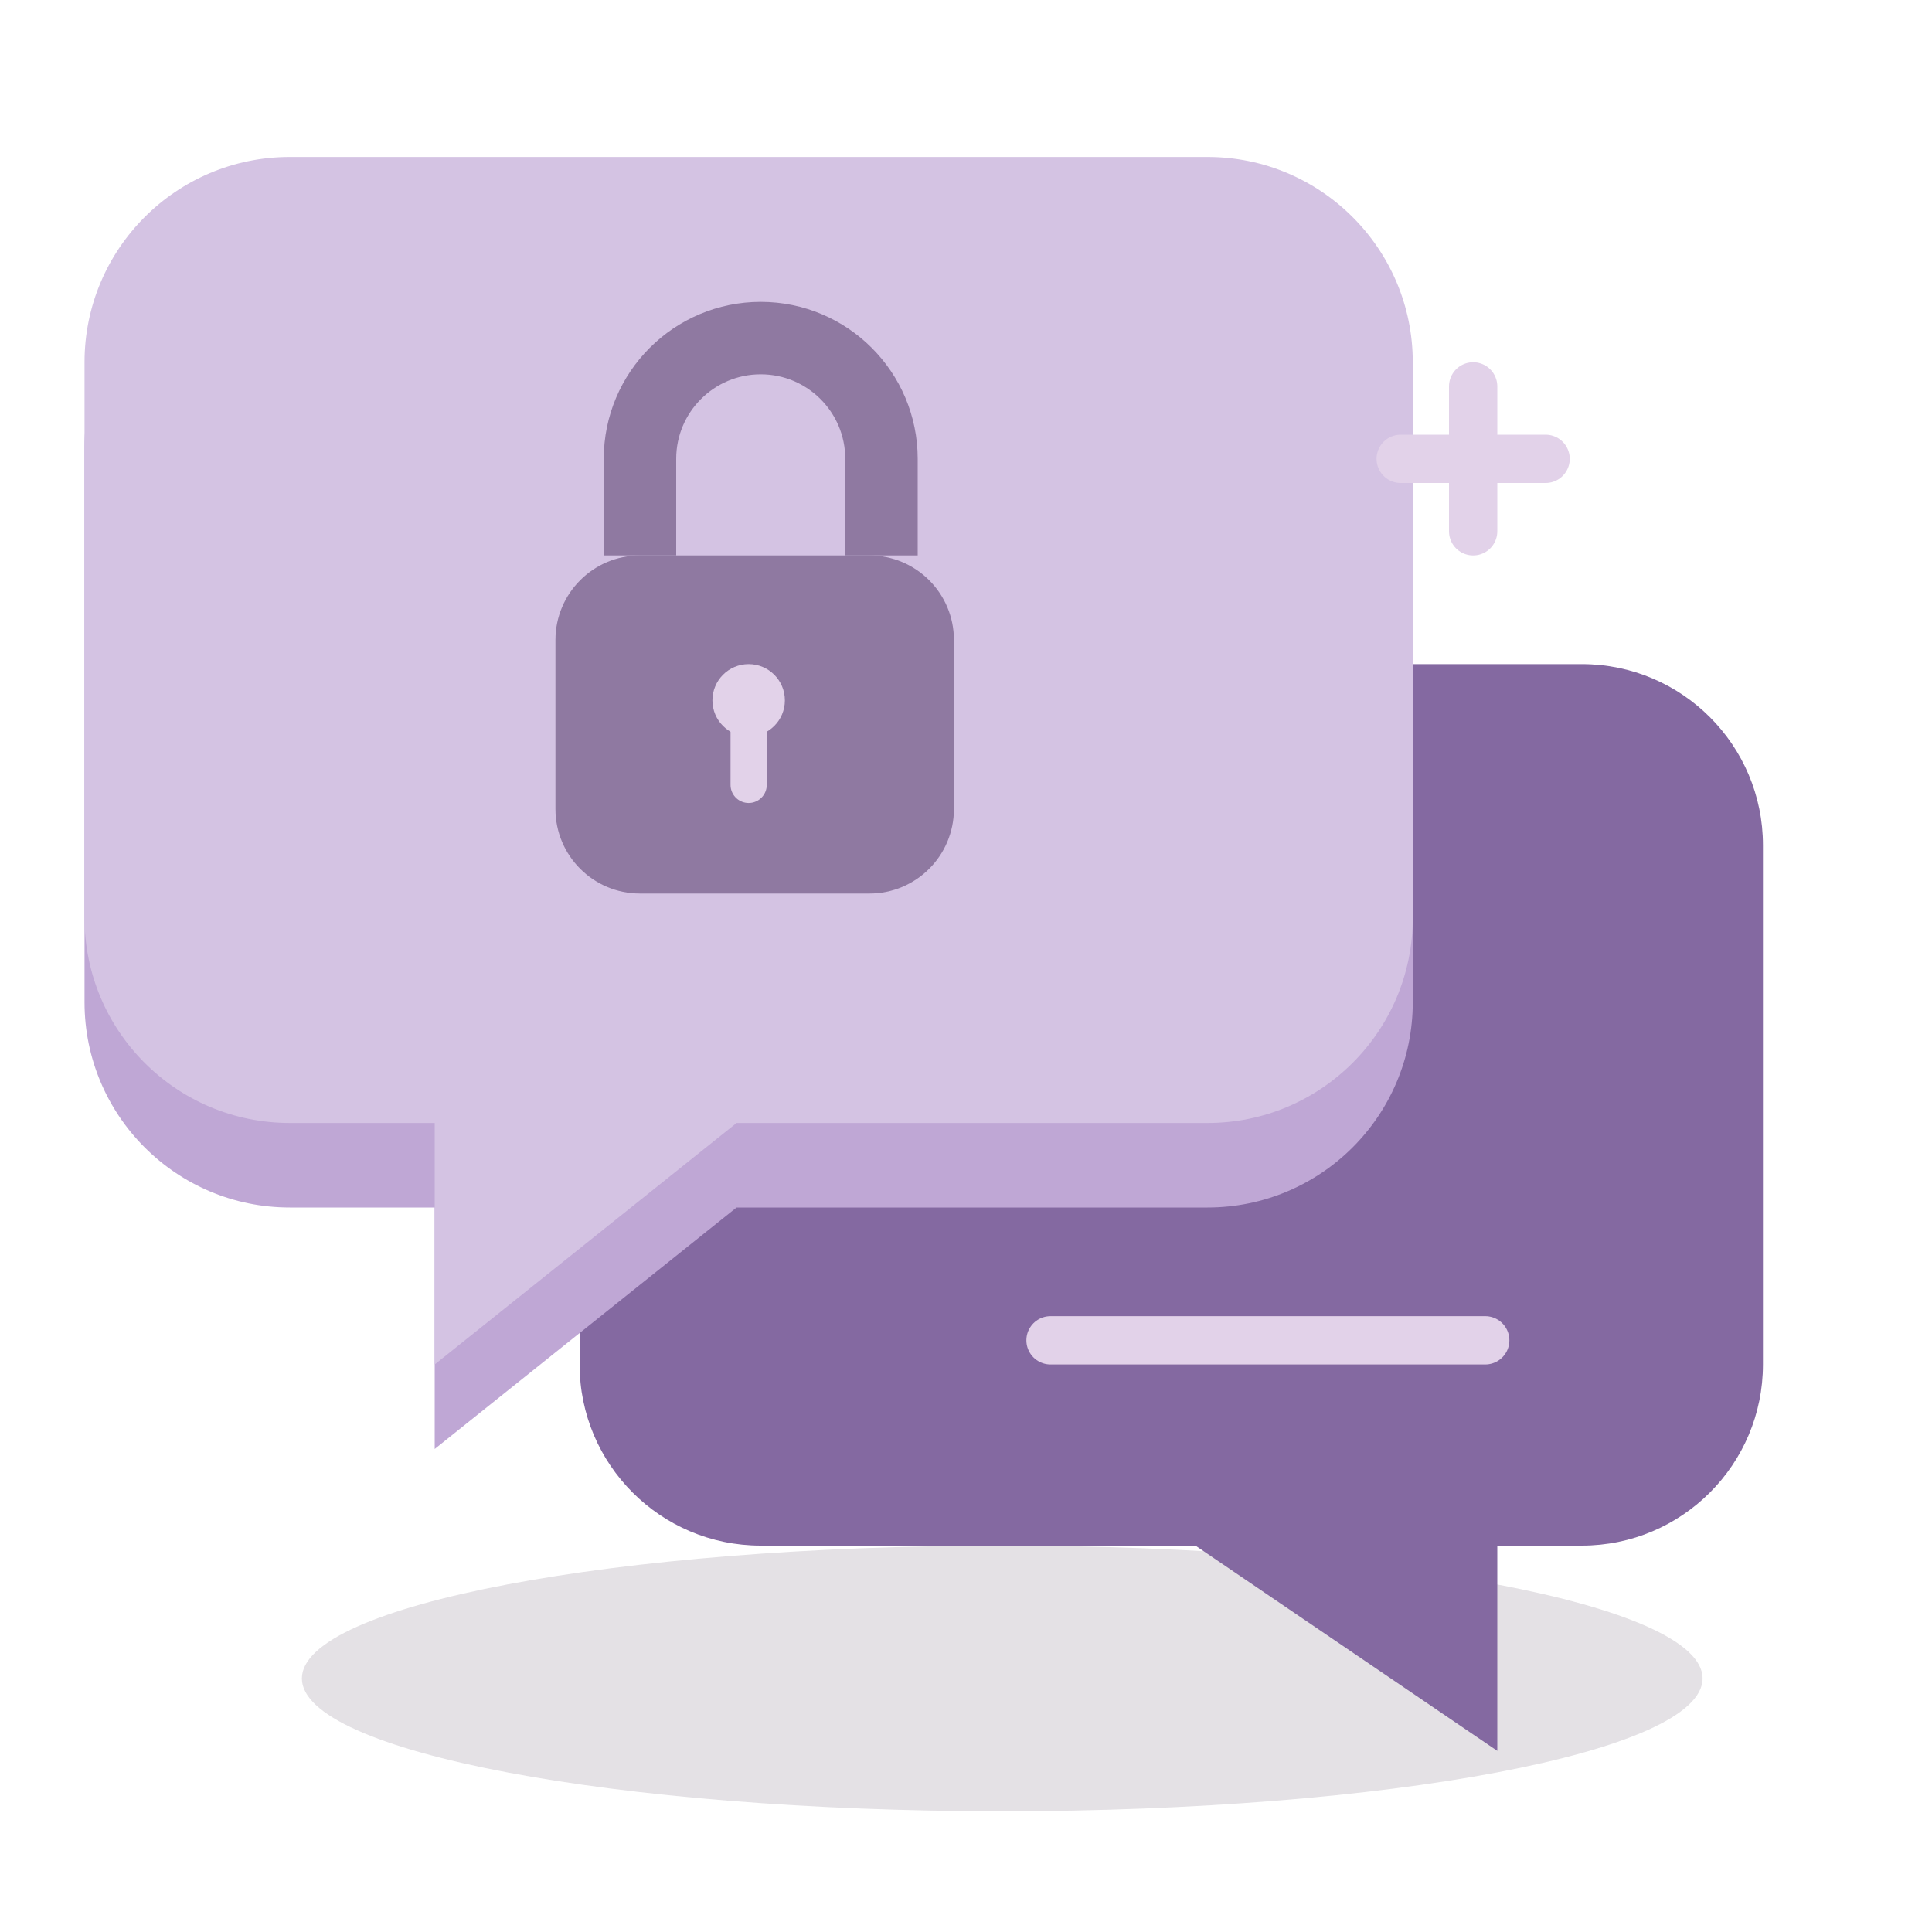
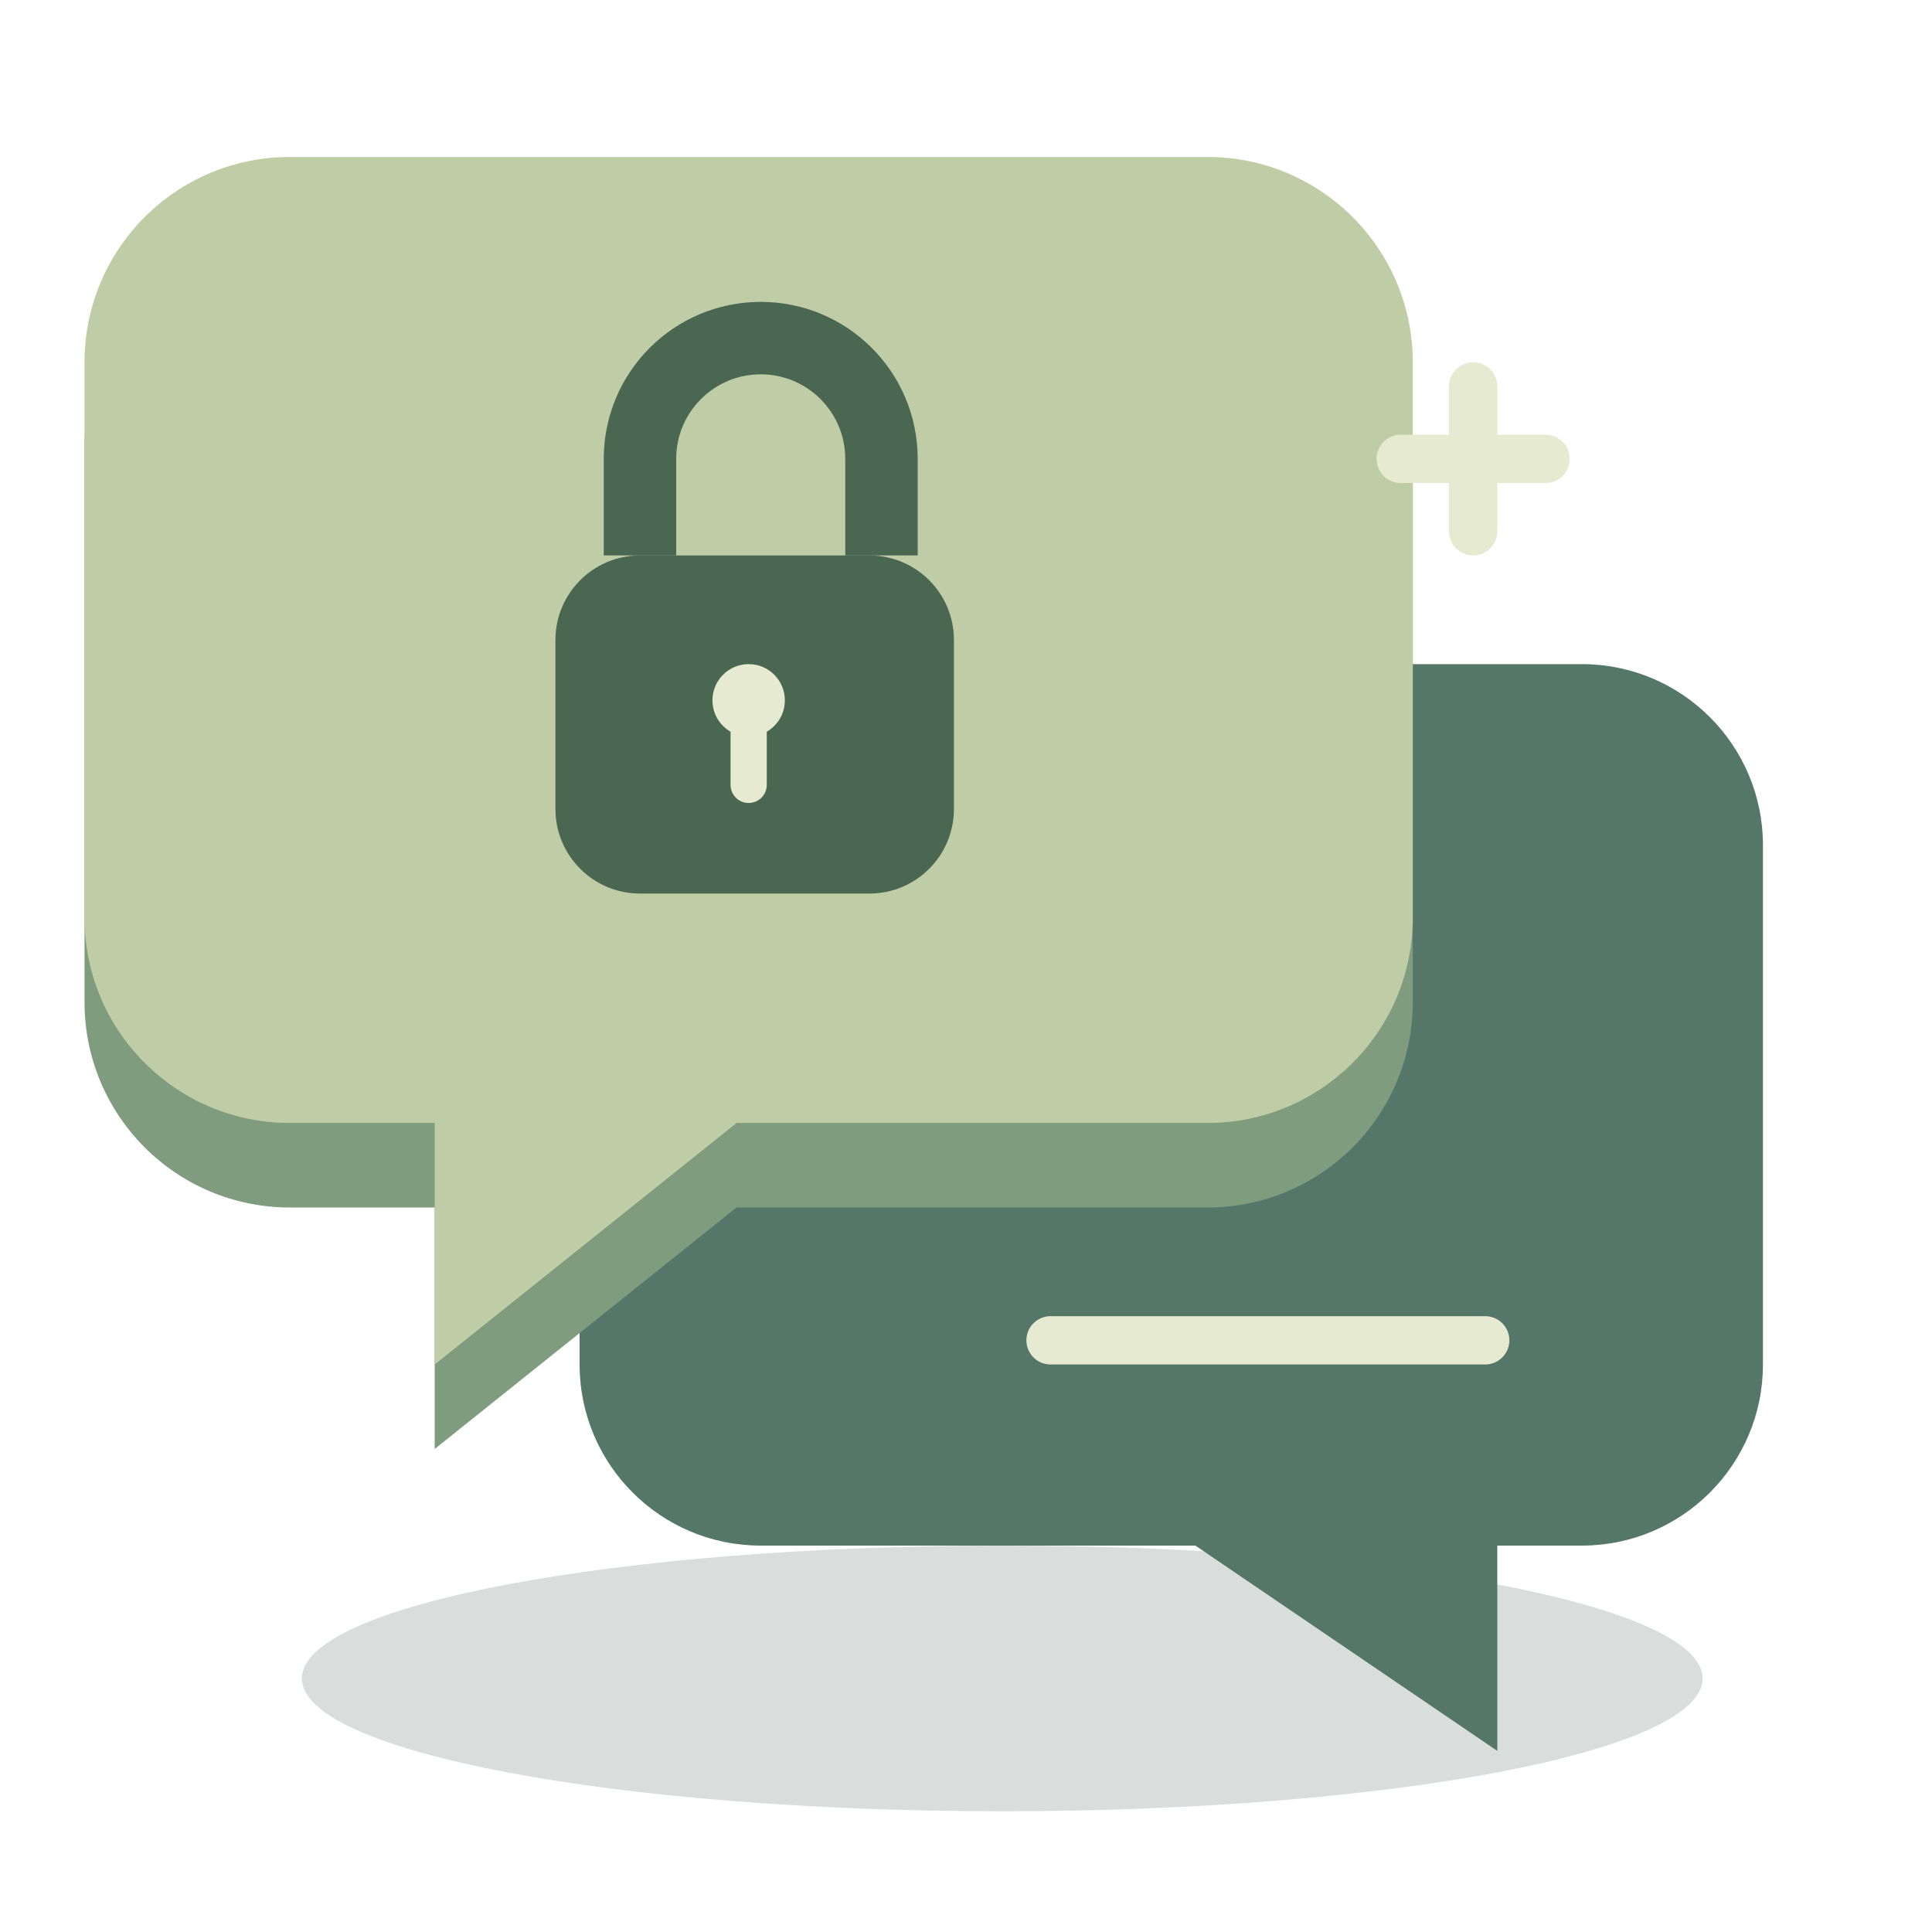
<svg xmlns="http://www.w3.org/2000/svg" viewBox="0 0 160 160" fill="none">
-   <ellipse cx="83" cy="139" rx="58" ry="11" fill="#503e57" opacity=".16" />
-   <path d="M63 55h68a15 15 0 0 1 15 15v43a15 15 0 0 1-15 15h-7v17l-25-17H63a15 15 0 0 1-15-15V70a15 15 0 0 1 15-15Z" fill="#8469a1" />
-   <path d="M24 20h76a17 17 0 0 1 17 17v46a17 17 0 0 1-17 17H61l-25 20v-20H24A17 17 0 0 1 7 83V37a17 17 0 0 1 17-17Z" fill="#bfa7d5" />
-   <path d="M24 13h76a17 17 0 0 1 17 17v46a17 17 0 0 1-17 17H61l-25 20V93H24A17 17 0 0 1 7 76V30a17 17 0 0 1 17-17Z" fill="#d4c3e3" />
-   <rect x="46" y="46" width="33" height="28" rx="7" fill="#8f79a1" />
-   <path d="M53 46v-8a10 10 0 0 1 20 0v8" stroke="#8f79a1" stroke-width="6" />
-   <circle cx="62" cy="58" r="3" fill="#e2d2e9" />
-   <path d="M62 60v5" stroke="#e2d2e9" stroke-width="3" stroke-linecap="round" />
-   <path d="M87 111h36m-1-79v12m-6-6h12" stroke="#e2d2e9" stroke-width="4" stroke-linecap="round" />
+   <ellipse cx="83" cy="139" rx="58" ry="11" fill="#0d241b" opacity=".16" />
+   <path d="M63 55h68a15 15 0 0 1 15 15v43a15 15 0 0 1-15 15h-7v17l-25-17H63a15 15 0 0 1-15-15V70a15 15 0 0 1 15-15Z" fill="#557769" />
+   <path d="M24 20h76a17 17 0 0 1 17 17v46a17 17 0 0 1-17 17H61l-25 20v-20H24A17 17 0 0 1 7 83V37a17 17 0 0 1 17-17Z" fill="#7f9c7f" />
+   <path d="M24 13h76a17 17 0 0 1 17 17v46a17 17 0 0 1-17 17H61l-25 20V93H24A17 17 0 0 1 7 76V30a17 17 0 0 1 17-17Z" fill="#becda5" />
+   <rect x="46" y="46" width="33" height="28" rx="7" fill="#4a6752" />
+   <path d="M53 46v-8a10 10 0 0 1 20 0v8" stroke="#4a6752" stroke-width="6" />
+   <circle cx="62" cy="58" r="3" fill="#e5ead0" />
+   <path d="M62 60v5" stroke="#e5ead0" stroke-width="3" stroke-linecap="round" />
+   <path d="M87 111h36m-1-79v12m-6-6h12" stroke="#e5ead0" stroke-width="4" stroke-linecap="round" />
</svg>
